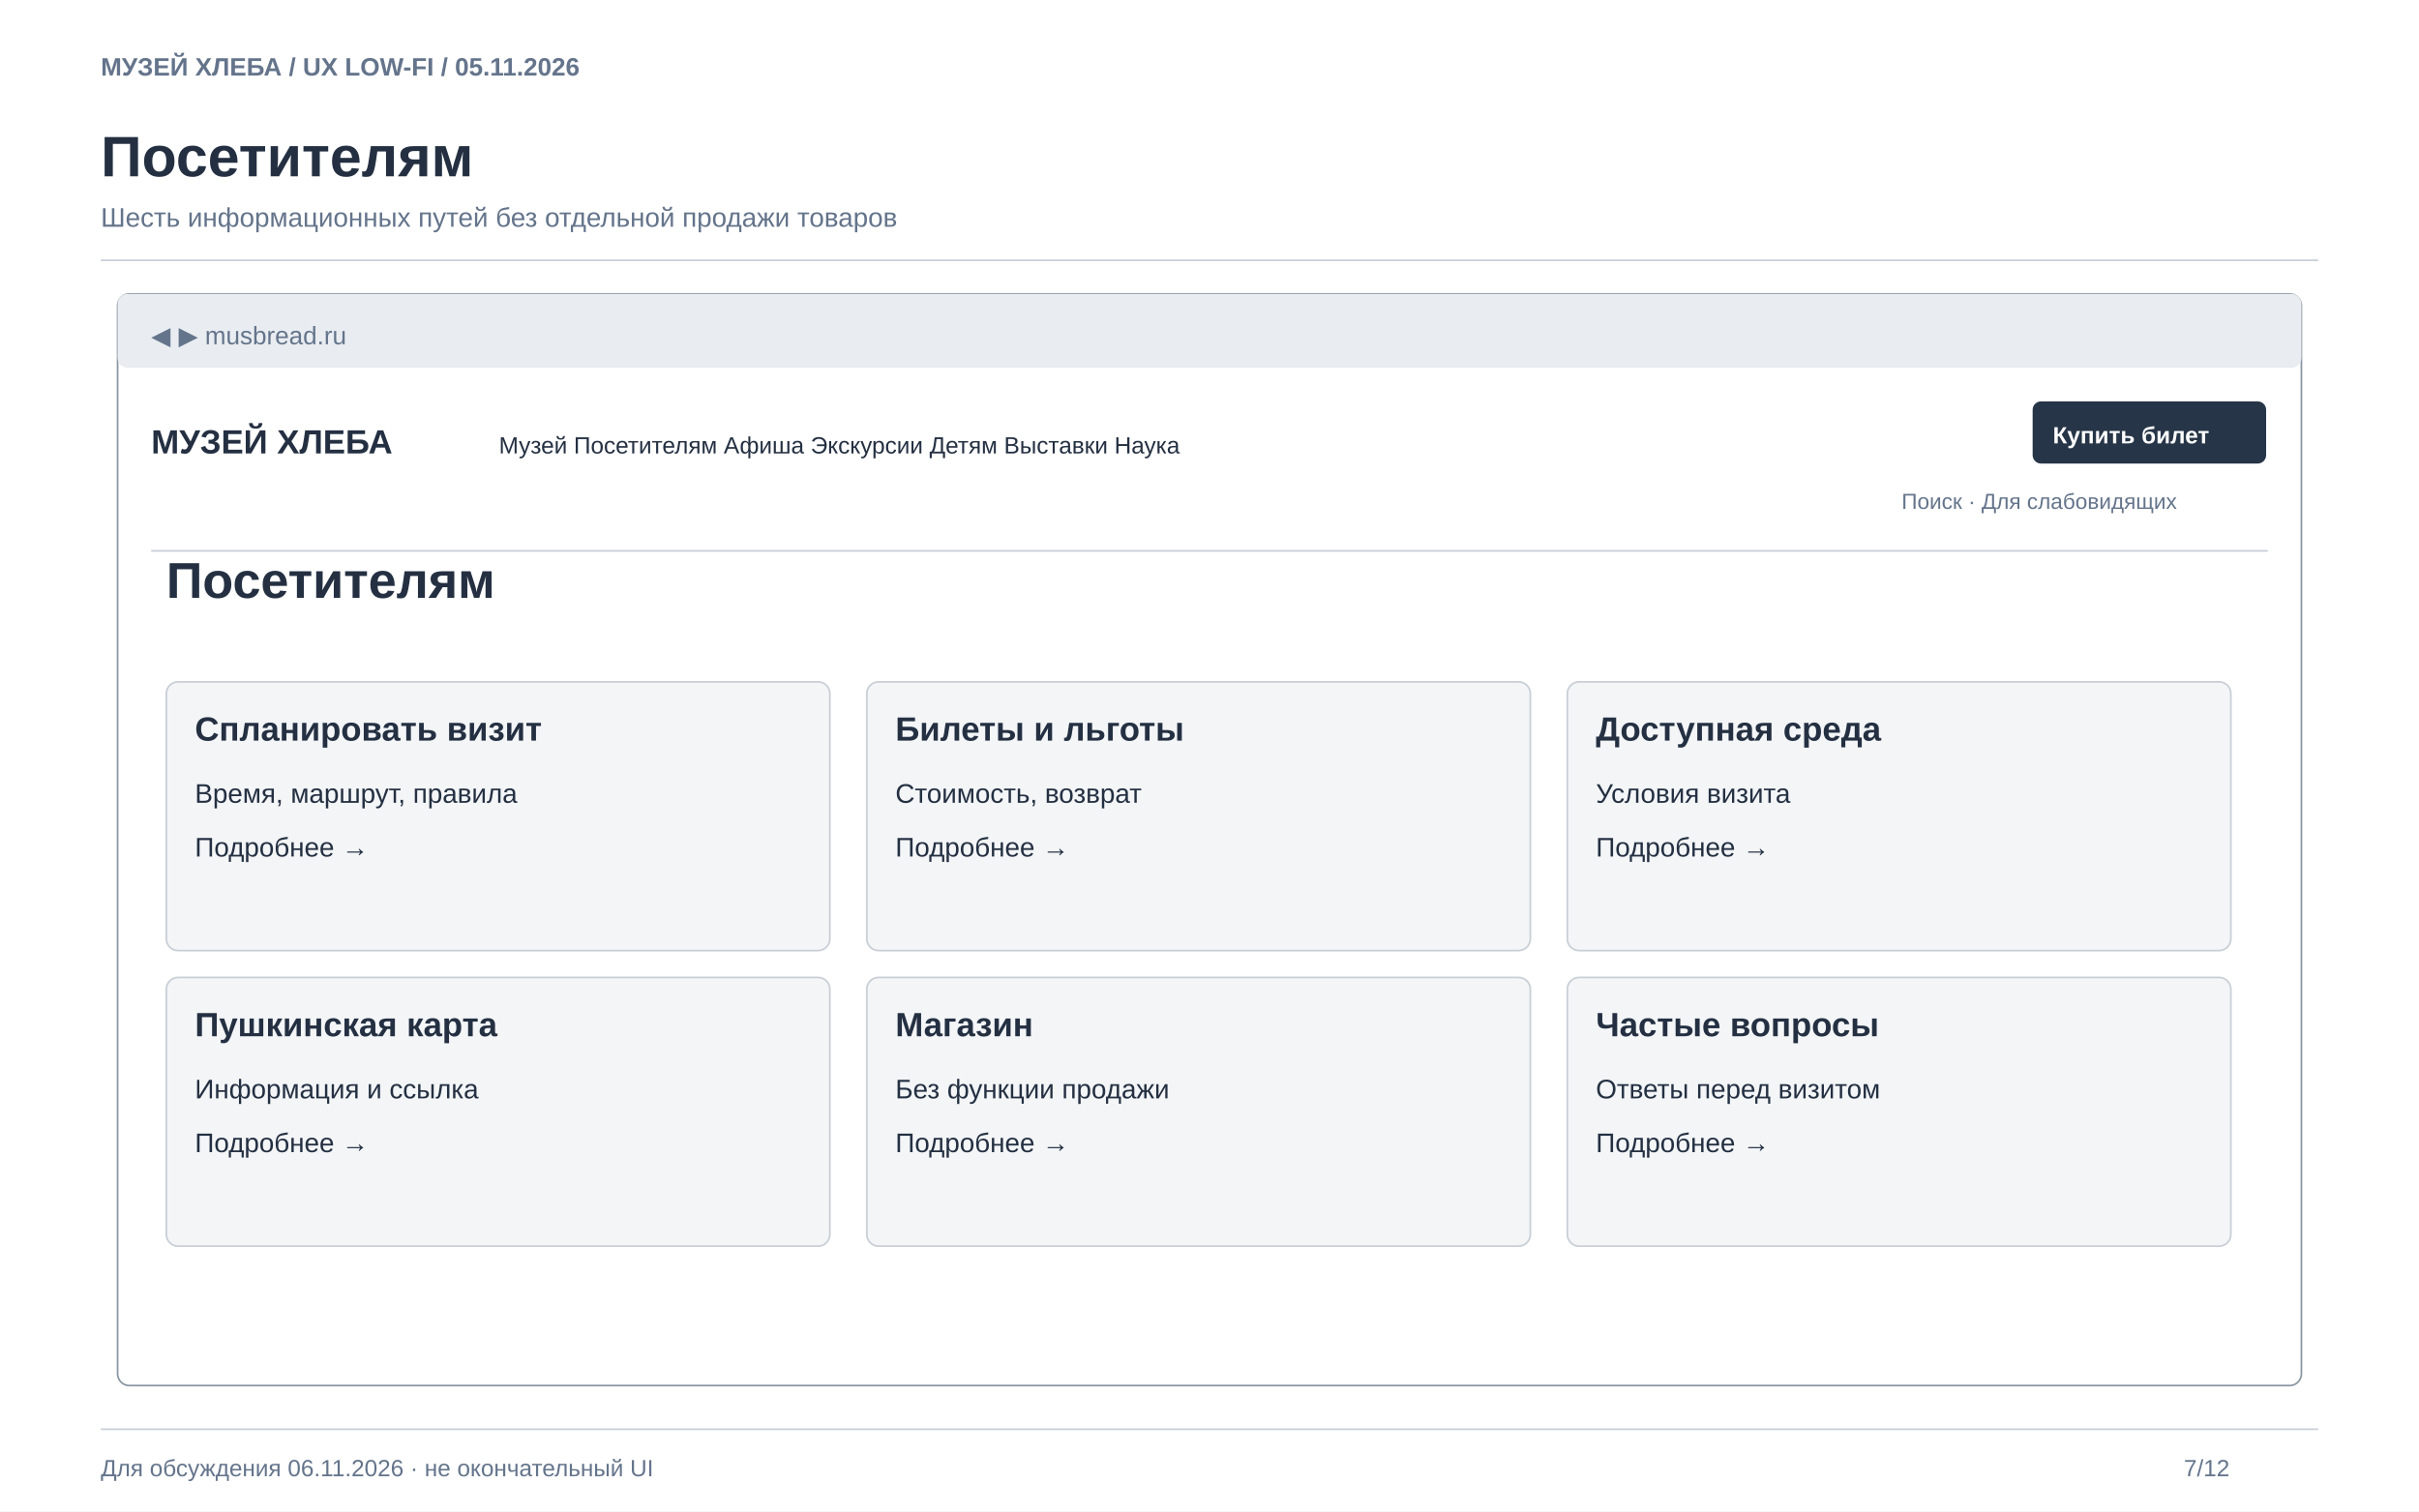
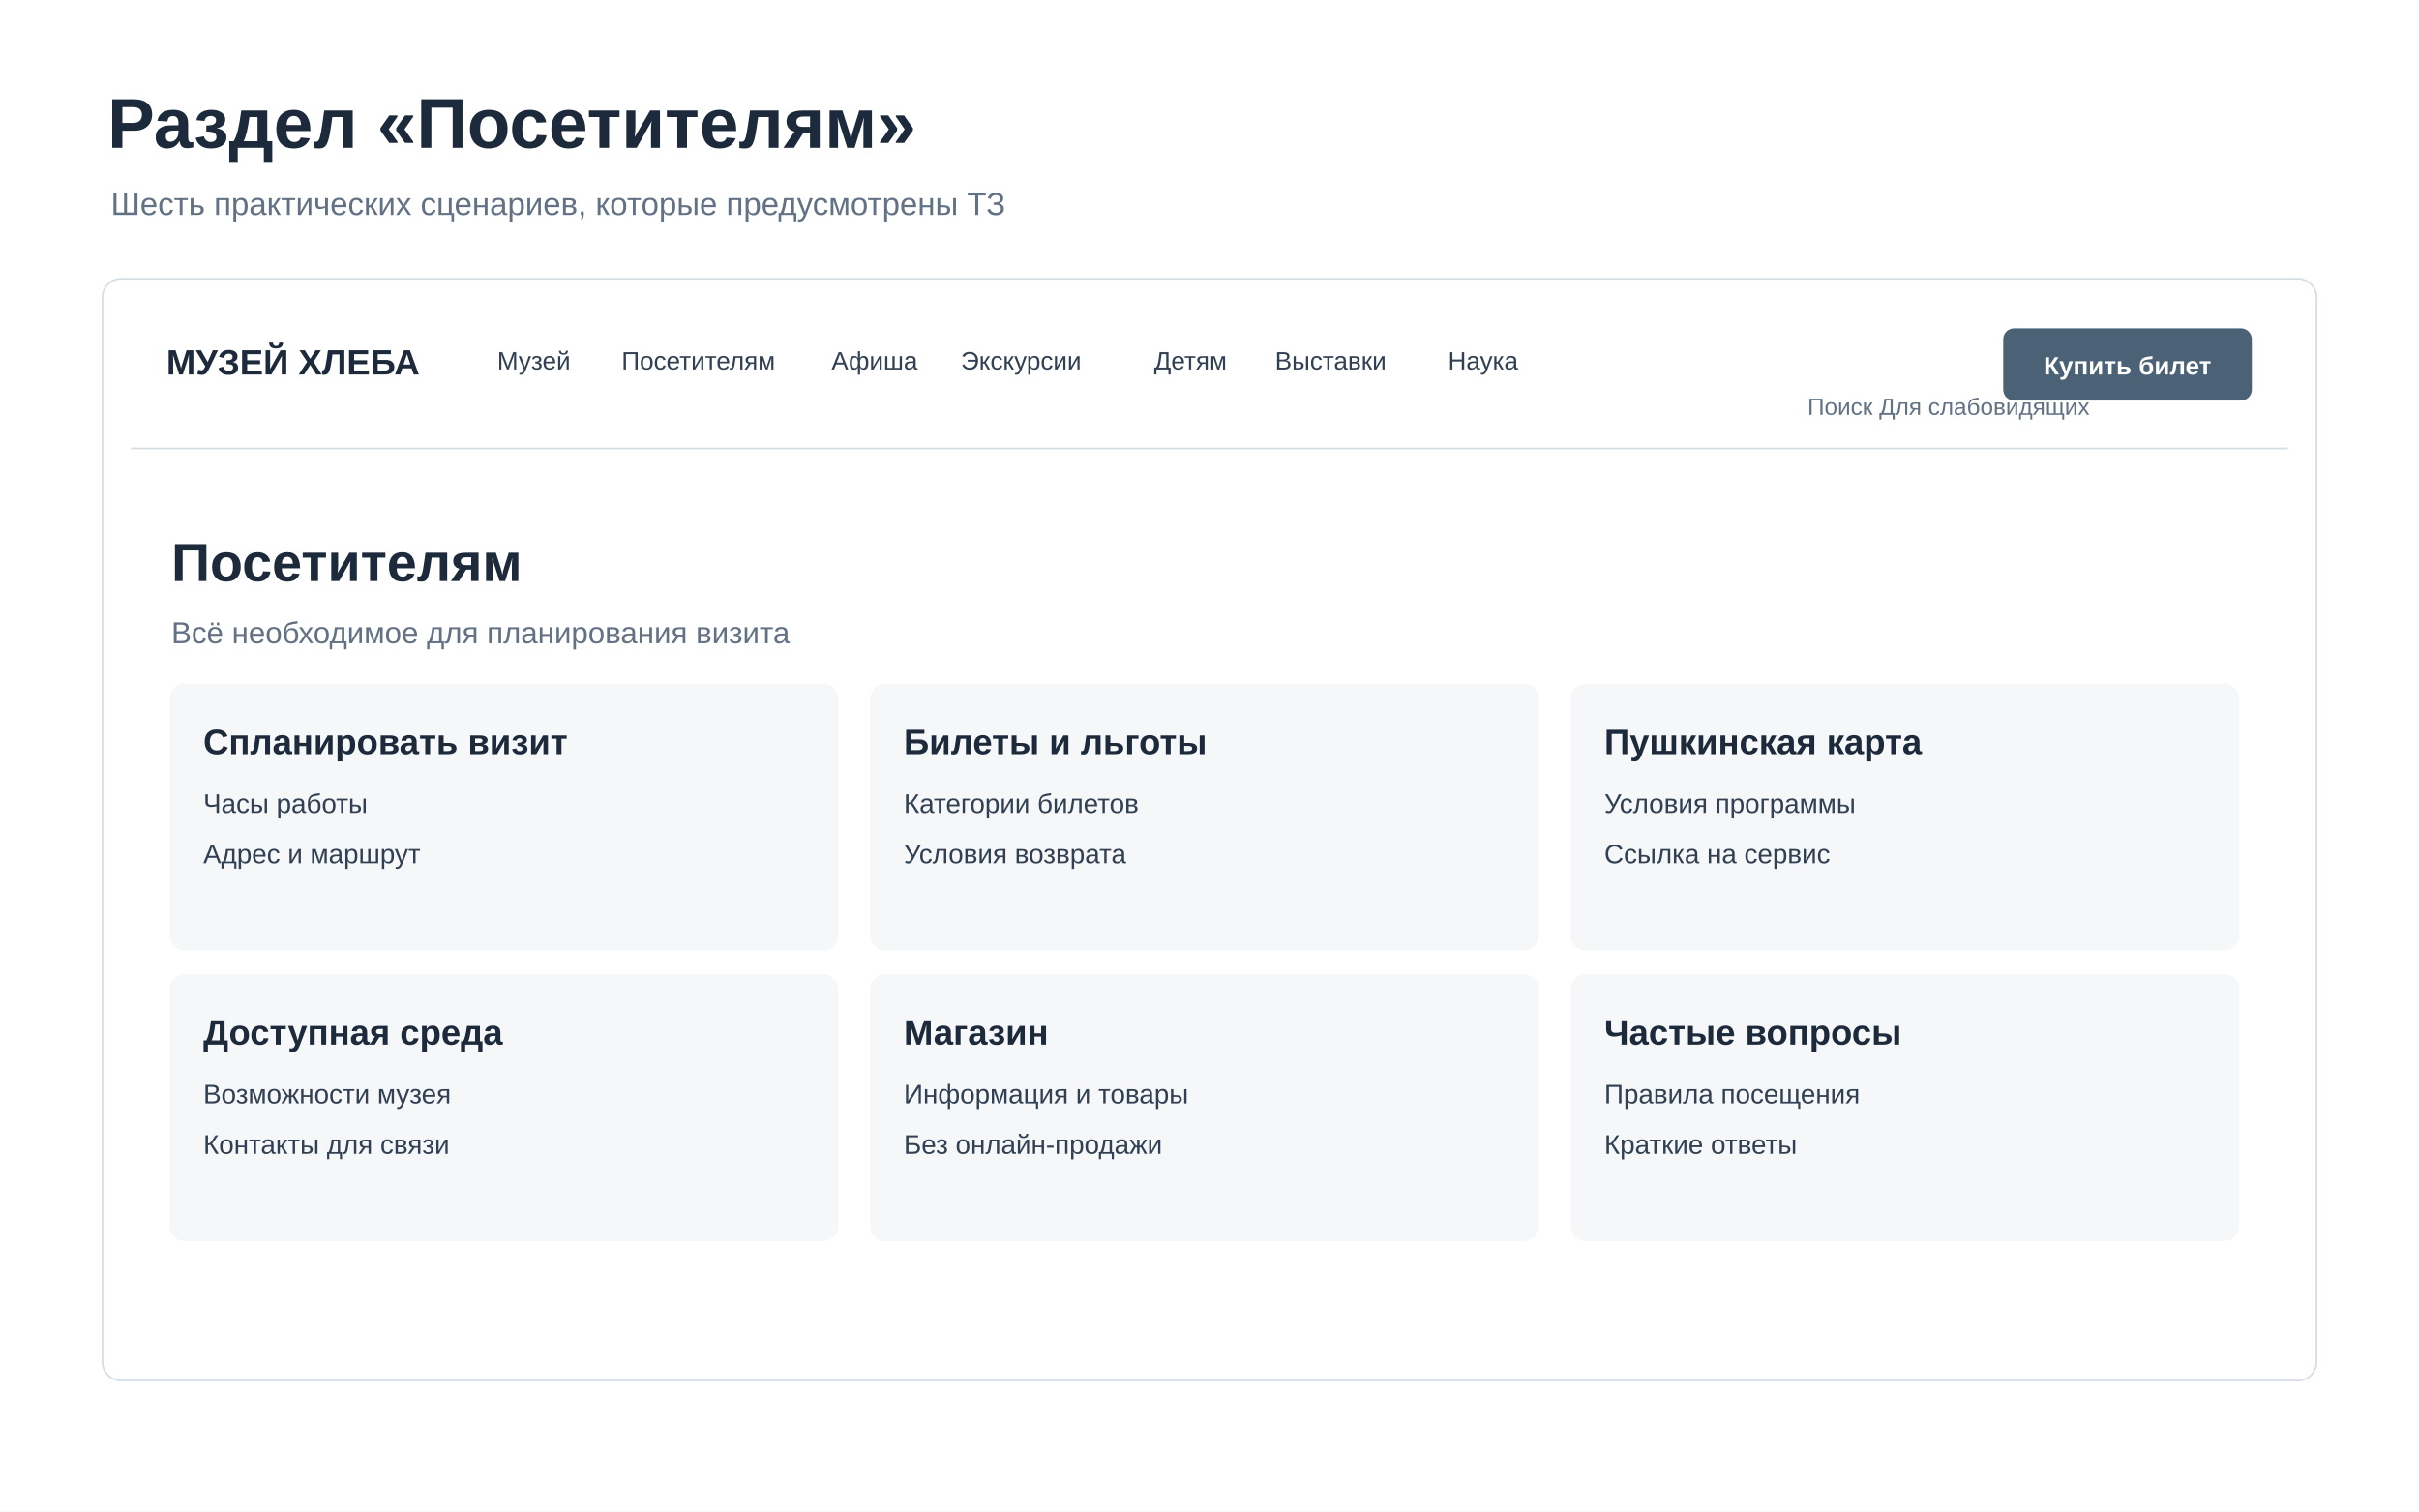
<svg xmlns="http://www.w3.org/2000/svg" width="1440" height="900" viewBox="0 0 1440 900">
-   <rect x="0" y="0" width="1440" height="900" rx="0" fill="#fff" />
-   <text x="60" y="45" font-family="Arial" font-size="15" font-weight="700" fill="#64748b">МУЗЕЙ ХЛЕБА  /  UX LOW-FI  /  05.11.2026</text>
-   <text x="60" y="105" font-family="Arial" font-size="34" font-weight="700" fill="#243042">Посетителям</text>
-   <text x="60" y="135" font-family="Arial" font-size="16" font-weight="400" fill="#64748b">Шесть информационных путей без отдельной продажи товаров</text>
-   <line x1="60" y1="155" x2="1380" y2="155" stroke="#c7ced6" />
-   <line x1="60" y1="851" x2="1380" y2="851" stroke="#c7ced6" />
-   <text x="60" y="879" font-family="Arial" font-size="14" font-weight="400" fill="#64748b">Для обсуждения 06.11.2026 · не окончательный UI</text>
-   <text x="1300" y="879" font-family="Arial" font-size="14" font-weight="400" fill="#64748b">7/12</text>
-   <rect x="70" y="175" width="1300" height="650" rx="7" fill="#fff" stroke="#8995a2" />
-   <rect x="70" y="175" width="1300" height="44" rx="6" fill="#e9edf1" />
-   <text x="90" y="205" font-family="Arial" font-size="15" font-weight="400" fill="#64748b">◀  ▶   musbread.ru</text>
-   <text x="90" y="270" font-family="Arial" font-size="20" font-weight="700" fill="#243042">МУЗЕЙ ХЛЕБА</text>
-   <text x="297" y="270" font-family="Arial" font-size="14" font-weight="400" fill="#243042">Музей    Посетителям    Афиша    Экскурсии    Детям    Выставки    Наука</text>
-   <text x="1132" y="303" font-family="Arial" font-size="13" font-weight="400" fill="#64748b">Поиск  ·  Для слабовидящих</text>
-   <rect x="1210" y="239" width="139" height="37" rx="5" fill="#263547" />
-   <text x="1222" y="264" font-family="Arial" font-size="14" font-weight="700" fill="#fff">Купить билет</text>
-   <line x1="90" y1="328" x2="1350" y2="328" stroke="#c7ced6" />
-   <text x="99" y="356" font-family="Arial" font-size="30" font-weight="700" fill="#243042">Посетителям</text>
-   <rect x="99" y="406" width="395" height="160" rx="7" fill="#f3f5f7" stroke="#c7ced6" />
-   <text x="116" y="441" font-family="Arial" font-size="20" font-weight="700" fill="#243042">Спланировать визит</text>
-   <text x="116" y="478" font-family="Arial" font-size="16" font-weight="400" fill="#243042">Время, маршрут, правила</text>
-   <text x="116" y="510" font-family="Arial" font-size="16" font-weight="400" fill="#243042">Подробнее →</text>
-   <rect x="516" y="406" width="395" height="160" rx="7" fill="#f3f5f7" stroke="#c7ced6" />
-   <text x="533" y="441" font-family="Arial" font-size="20" font-weight="700" fill="#243042">Билеты и льготы</text>
-   <text x="533" y="478" font-family="Arial" font-size="16" font-weight="400" fill="#243042">Стоимость, возврат</text>
-   <text x="533" y="510" font-family="Arial" font-size="16" font-weight="400" fill="#243042">Подробнее →</text>
-   <rect x="933" y="406" width="395" height="160" rx="7" fill="#f3f5f7" stroke="#c7ced6" />
-   <text x="950" y="441" font-family="Arial" font-size="20" font-weight="700" fill="#243042">Доступная среда</text>
-   <text x="950" y="478" font-family="Arial" font-size="16" font-weight="400" fill="#243042">Условия визита</text>
-   <text x="950" y="510" font-family="Arial" font-size="16" font-weight="400" fill="#243042">Подробнее →</text>
-   <rect x="99" y="582" width="395" height="160" rx="7" fill="#f3f5f7" stroke="#c7ced6" />
-   <text x="116" y="617" font-family="Arial" font-size="20" font-weight="700" fill="#243042">Пушкинская карта</text>
-   <text x="116" y="654" font-family="Arial" font-size="16" font-weight="400" fill="#243042">Информация и ссылка</text>
-   <text x="116" y="686" font-family="Arial" font-size="16" font-weight="400" fill="#243042">Подробнее →</text>
-   <rect x="516" y="582" width="395" height="160" rx="7" fill="#f3f5f7" stroke="#c7ced6" />
-   <text x="533" y="617" font-family="Arial" font-size="20" font-weight="700" fill="#243042">Магазин</text>
-   <text x="533" y="654" font-family="Arial" font-size="16" font-weight="400" fill="#243042">Без функции продажи</text>
-   <text x="533" y="686" font-family="Arial" font-size="16" font-weight="400" fill="#243042">Подробнее →</text>
-   <rect x="933" y="582" width="395" height="160" rx="7" fill="#f3f5f7" stroke="#c7ced6" />
-   <text x="950" y="617" font-family="Arial" font-size="20" font-weight="700" fill="#243042">Частые вопросы</text>
-   <text x="950" y="654" font-family="Arial" font-size="16" font-weight="400" fill="#243042">Ответы перед визитом</text>
-   <text x="950" y="686" font-family="Arial" font-size="16" font-weight="400" fill="#243042">Подробнее →</text>
+   <rect x="0" y="0" width="1440" height="900" rx="0" fill="#ffffff" />
+   <text x="64" y="88" font-family="Arial,Helvetica,sans-serif" font-size="42" font-weight="700" fill="#1c2a3b">Раздел «Посетителям»</text>
+   <text x="66" y="128" font-family="Arial,Helvetica,sans-serif" font-size="19" font-weight="400" fill="#627284">Шесть практических сценариев, которые предусмотрены ТЗ</text>
+   <rect x="61" y="166" width="1318" height="656" rx="11" fill="#ffffff" stroke="#d4dce4" stroke-width="1" />
+   <rect x="78" y="181" width="1284" height="87" rx="0" fill="#ffffff" />
+   <path d="M78 267 L1362 267" stroke="#d4dce4" stroke-width="1" fill="none" />
+   <text x="99" y="223" font-family="Arial,Helvetica,sans-serif" font-size="21" font-weight="700" fill="#1c2a3b">МУЗЕЙ ХЛЕБА</text>
+   <text x="296" y="220" font-family="Arial,Helvetica,sans-serif" font-size="15" font-weight="400" fill="#314052">Музей</text>
+   <text x="370" y="220" font-family="Arial,Helvetica,sans-serif" font-size="15" font-weight="400" fill="#314052">Посетителям</text>
+   <text x="495" y="220" font-family="Arial,Helvetica,sans-serif" font-size="15" font-weight="400" fill="#314052">Афиша</text>
+   <text x="572" y="220" font-family="Arial,Helvetica,sans-serif" font-size="15" font-weight="400" fill="#314052">Экскурсии</text>
+   <text x="687" y="220" font-family="Arial,Helvetica,sans-serif" font-size="15" font-weight="400" fill="#314052">Детям</text>
+   <text x="759" y="220" font-family="Arial,Helvetica,sans-serif" font-size="15" font-weight="400" fill="#314052">Выставки</text>
+   <text x="862" y="220" font-family="Arial,Helvetica,sans-serif" font-size="15" font-weight="400" fill="#314052">Наука</text>
+   <text x="1076" y="247" font-family="Arial,Helvetica,sans-serif" font-size="14" font-weight="400" fill="#627284">Поиск    Для слабовидящих</text>
+   <rect x="1193" y="196" width="147" height="42" rx="6" fill="#4b6176" stroke="#4b6176" stroke-width="1" />
+   <text x="1266.5" y="223" font-family="Arial,Helvetica,sans-serif" font-size="15" font-weight="700" fill="#ffffff" text-anchor="middle">Купить билет</text>
+   <text x="102" y="346" font-family="Arial,Helvetica,sans-serif" font-size="32" font-weight="700" fill="#1c2a3b">Посетителям</text>
+   <text x="102" y="383" font-family="Arial,Helvetica,sans-serif" font-size="18" font-weight="400" fill="#627284">Всё необходимое для планирования визита</text>
+   <rect x="101" y="407" width="398" height="159" rx="9" fill="#f5f7f9" />
+   <text x="121" y="449" font-family="Arial,Helvetica,sans-serif" font-size="21" font-weight="700" fill="#1c2a3b">Спланировать визит</text>
+   <text x="121" y="484" font-family="Arial,Helvetica,sans-serif" font-size="16" font-weight="400" fill="#314052">Часы работы</text>
+   <text x="121" y="514" font-family="Arial,Helvetica,sans-serif" font-size="16" font-weight="400" fill="#314052">Адрес и маршрут</text>
+   <rect x="518" y="407" width="398" height="159" rx="9" fill="#f5f7f9" />
+   <text x="538" y="449" font-family="Arial,Helvetica,sans-serif" font-size="21" font-weight="700" fill="#1c2a3b">Билеты и льготы</text>
+   <text x="538" y="484" font-family="Arial,Helvetica,sans-serif" font-size="16" font-weight="400" fill="#314052">Категории билетов</text>
+   <text x="538" y="514" font-family="Arial,Helvetica,sans-serif" font-size="16" font-weight="400" fill="#314052">Условия возврата</text>
+   <rect x="935" y="407" width="398" height="159" rx="9" fill="#f5f7f9" />
+   <text x="955" y="449" font-family="Arial,Helvetica,sans-serif" font-size="21" font-weight="700" fill="#1c2a3b">Пушкинская карта</text>
+   <text x="955" y="484" font-family="Arial,Helvetica,sans-serif" font-size="16" font-weight="400" fill="#314052">Условия программы</text>
+   <text x="955" y="514" font-family="Arial,Helvetica,sans-serif" font-size="16" font-weight="400" fill="#314052">Ссылка на сервис</text>
+   <rect x="101" y="580" width="398" height="159" rx="9" fill="#f5f7f9" />
+   <text x="121" y="622" font-family="Arial,Helvetica,sans-serif" font-size="21" font-weight="700" fill="#1c2a3b">Доступная среда</text>
+   <text x="121" y="657" font-family="Arial,Helvetica,sans-serif" font-size="16" font-weight="400" fill="#314052">Возможности музея</text>
+   <text x="121" y="687" font-family="Arial,Helvetica,sans-serif" font-size="16" font-weight="400" fill="#314052">Контакты для связи</text>
+   <rect x="518" y="580" width="398" height="159" rx="9" fill="#f5f7f9" />
+   <text x="538" y="622" font-family="Arial,Helvetica,sans-serif" font-size="21" font-weight="700" fill="#1c2a3b">Магазин</text>
+   <text x="538" y="657" font-family="Arial,Helvetica,sans-serif" font-size="16" font-weight="400" fill="#314052">Информация и товары</text>
+   <text x="538" y="687" font-family="Arial,Helvetica,sans-serif" font-size="16" font-weight="400" fill="#314052">Без онлайн-продажи</text>
+   <rect x="935" y="580" width="398" height="159" rx="9" fill="#f5f7f9" />
+   <text x="955" y="622" font-family="Arial,Helvetica,sans-serif" font-size="21" font-weight="700" fill="#1c2a3b">Частые вопросы</text>
+   <text x="955" y="657" font-family="Arial,Helvetica,sans-serif" font-size="16" font-weight="400" fill="#314052">Правила посещения</text>
+   <text x="955" y="687" font-family="Arial,Helvetica,sans-serif" font-size="16" font-weight="400" fill="#314052">Краткие ответы</text>
</svg>
